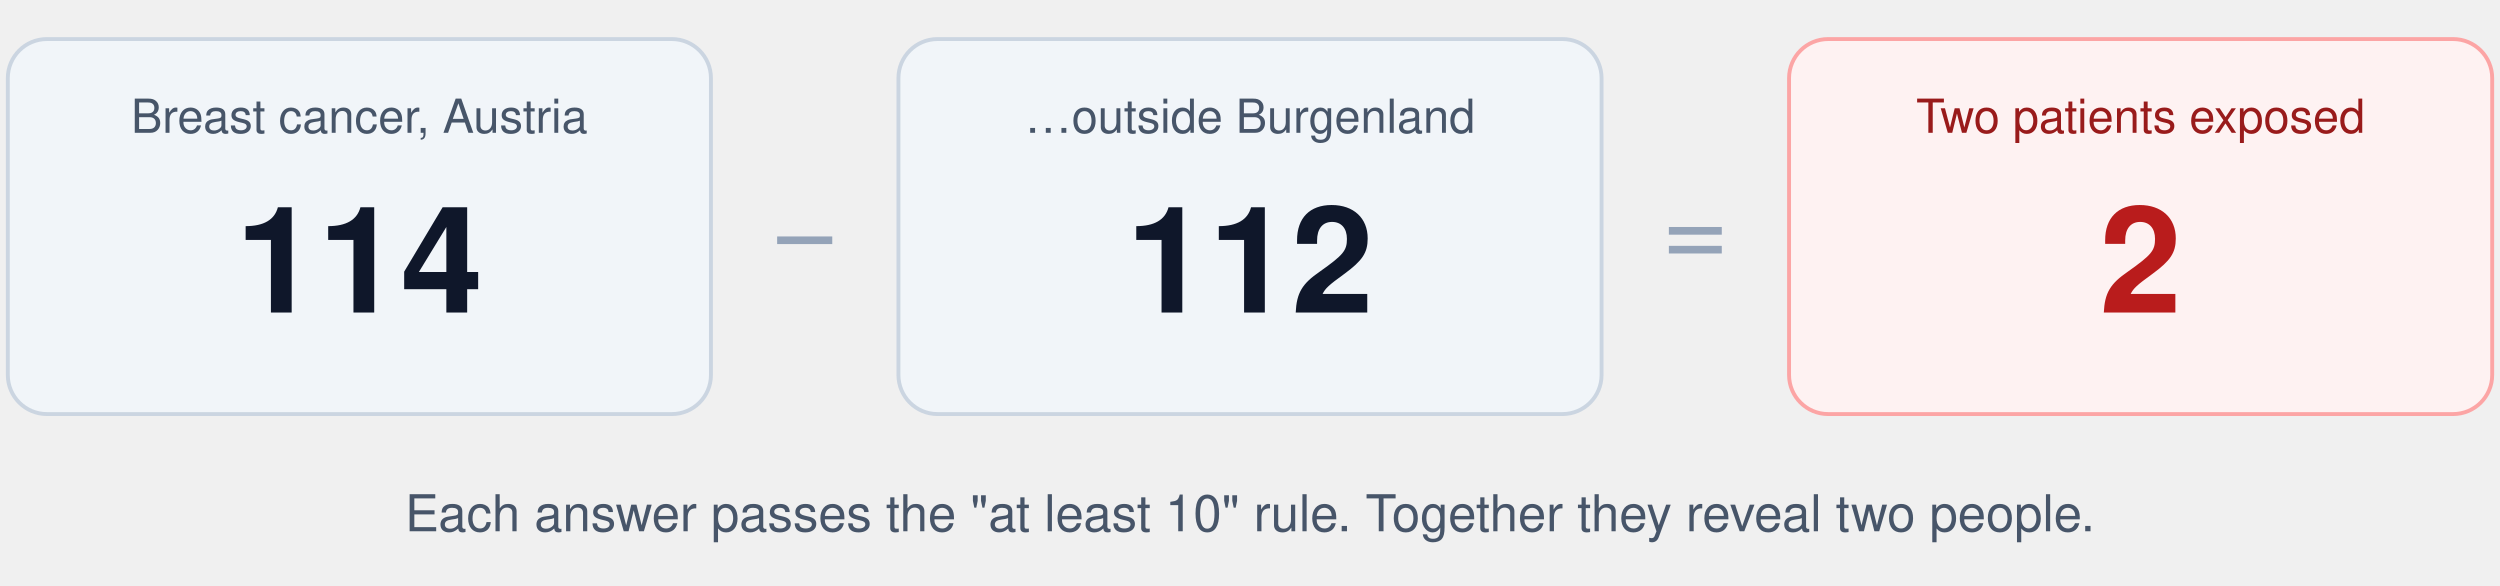
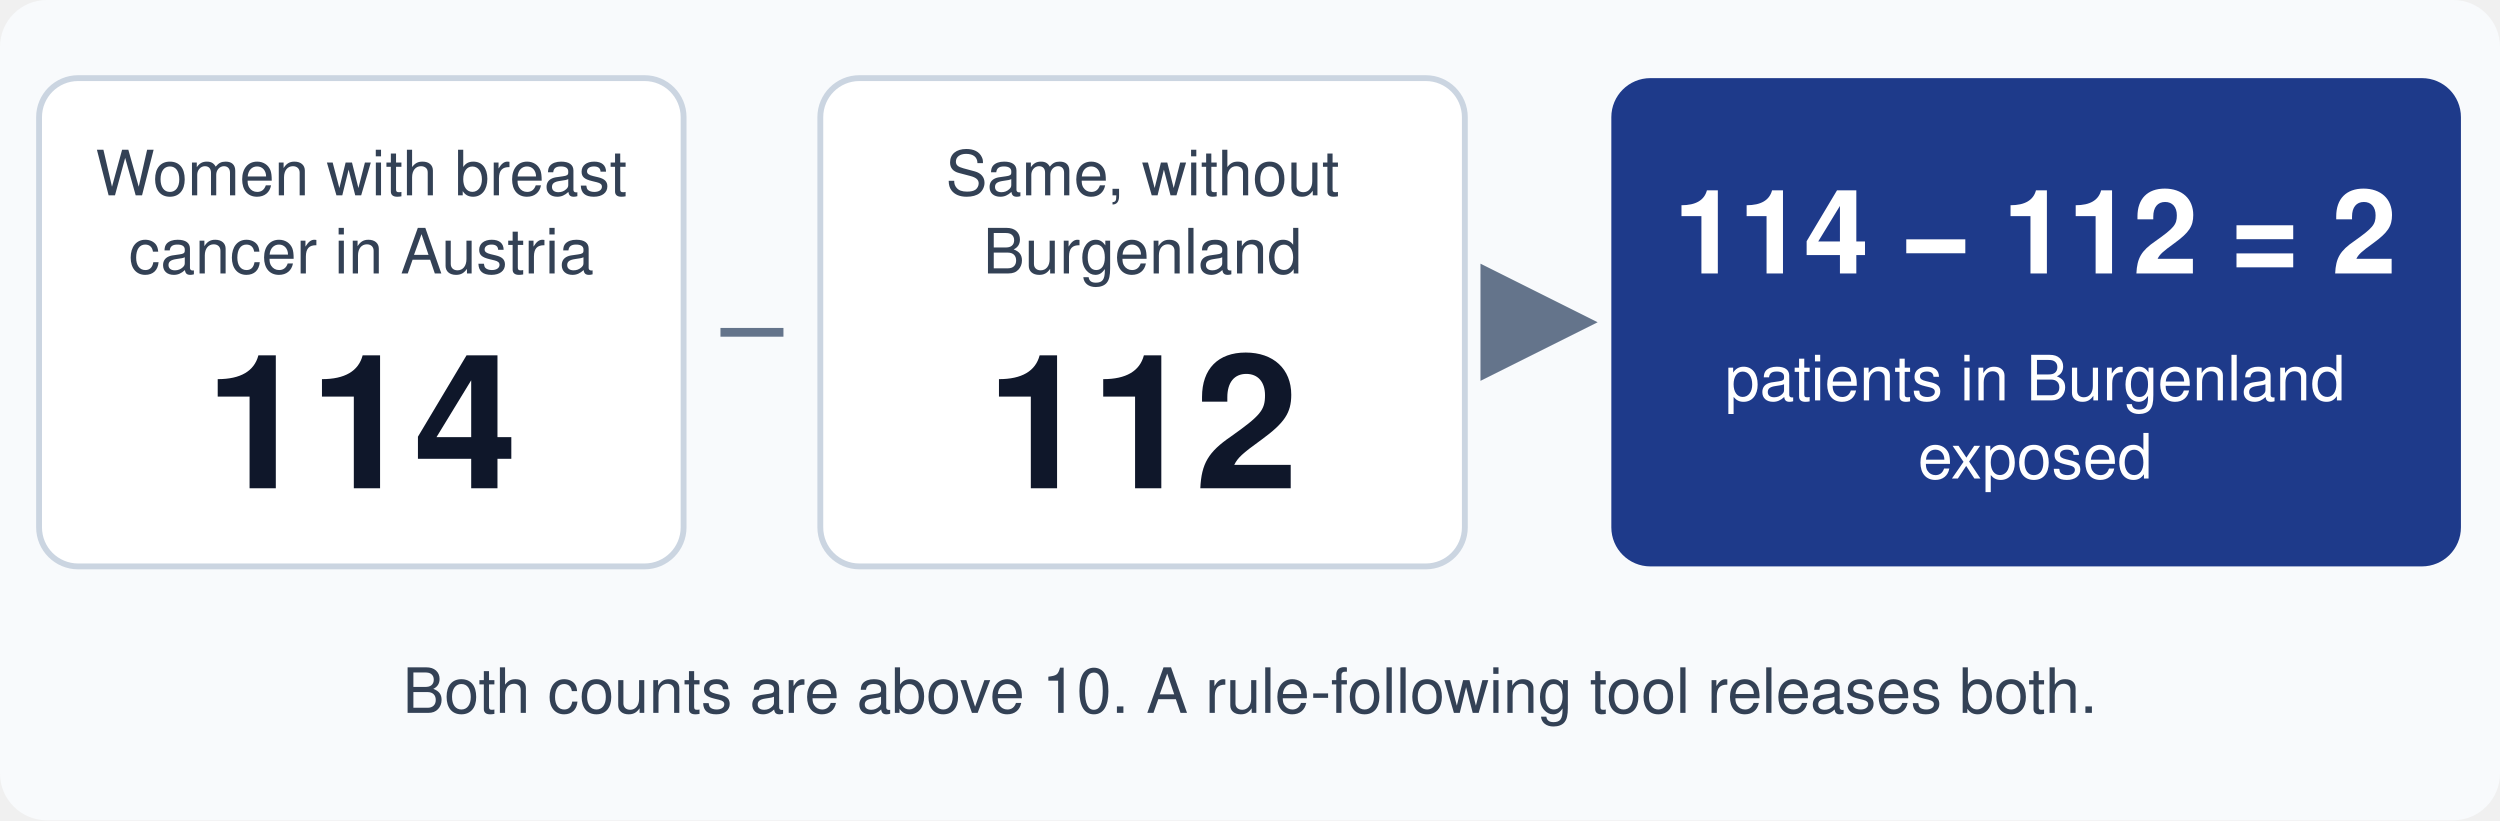
- <svg xmlns="http://www.w3.org/2000/svg" width="640" height="150" viewBox="0 0 640 150" font-family="Helvetica, Arial, sans-serif" text-anchor="middle">
-   <rect x="2" y="10" width="180" height="96" rx="10" fill="#f1f5f9" stroke="#cbd5e1" />
-   <text x="92" y="34" font-size="12" fill="#475569">Breast cancer, Austria</text>
-   <text x="92" y="80" font-size="38" font-weight="700" fill="#0f172a">114</text>
-   <text x="206" y="68" font-size="28" fill="#94a3b8">−</text>
-   <rect x="230" y="10" width="180" height="96" rx="10" fill="#f1f5f9" stroke="#cbd5e1" />
-   <text x="320" y="34" font-size="12" fill="#475569">…outside Burgenland</text>
-   <text x="320" y="80" font-size="38" font-weight="700" fill="#0f172a">112</text>
-   <text x="434" y="68" font-size="28" fill="#94a3b8">=</text>
-   <rect x="458" y="10" width="180" height="96" rx="10" fill="#fef2f2" stroke="#fca5a5" />
-   <text x="548" y="34" font-size="12" fill="#991b1b">Two patients exposed</text>
-   <text x="548" y="80" font-size="38" font-weight="700" fill="#b91c1c">2</text>
-   <text x="320" y="136" font-size="13" fill="#475569">Each answer passes the "at least 10" rule. Together they reveal two people.</text>
+ <svg xmlns="http://www.w3.org/2000/svg" width="1280" height="420" viewBox="0 0 1280 420" font-family="Helvetica, Arial, sans-serif" text-anchor="middle">
+   <rect width="1280" height="420" rx="24" fill="#f8fafc" />
+   <defs>
+     <marker id="ar" markerWidth="12" markerHeight="12" refX="10" refY="6" orient="auto">
+       <path d="M0,0 L12,6 L0,12 z" fill="#64748b" />
+     </marker>
+   </defs>
+   <rect x="20" y="40" width="330" height="250" rx="20" fill="#ffffff" stroke="#cbd5e1" stroke-width="3" />
+   <text x="185" y="100" font-size="32" fill="#334155">Women with breast</text>
+   <text x="185" y="140" font-size="32" fill="#334155">cancer in Austria</text>
+   <text x="185" y="250" font-size="96" font-weight="700" fill="#0f172a">114</text>
+   <text x="385" y="185" font-size="64" fill="#64748b">−</text>
+   <rect x="420" y="40" width="330" height="250" rx="20" fill="#ffffff" stroke="#cbd5e1" stroke-width="3" />
+   <text x="585" y="100" font-size="32" fill="#334155">Same, without</text>
+   <text x="585" y="140" font-size="32" fill="#334155">Burgenland</text>
+   <text x="585" y="250" font-size="96" font-weight="700" fill="#0f172a">112</text>
+   <line x1="762" y1="165" x2="808" y2="165" stroke="#64748b" stroke-width="5" marker-end="url(#ar)" />
+   <rect x="825" y="40" width="435" height="250" rx="20" fill="#1e3a8a" />
+   <text x="1042" y="140" font-size="60" font-weight="700" fill="#ffffff">114 − 112 = 2</text>
+   <text x="1042" y="205" font-size="32" fill="#ffffff">patients in Burgenland</text>
+   <text x="1042" y="245" font-size="32" fill="#ffffff">exposed</text>
+   <text x="640" y="365" font-size="32" fill="#334155">Both counts are above 10. A rule-following tool releases both.</text>
</svg>
